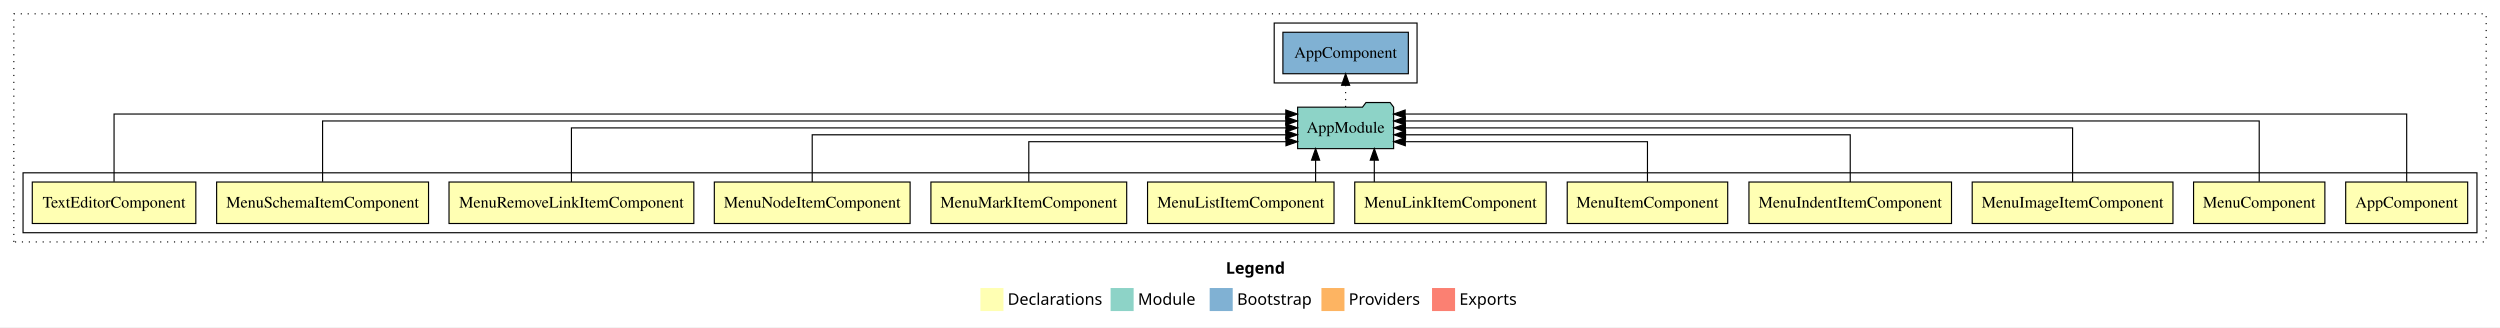
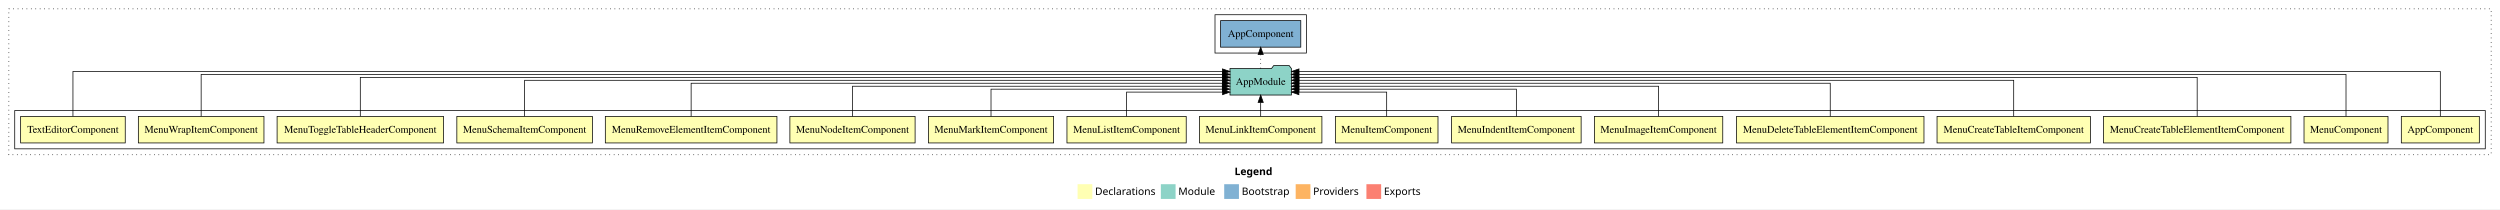
- <svg xmlns="http://www.w3.org/2000/svg" width="2170pt" height="284pt" viewBox="0.00 0.00 2170.00 284.00">
+ <svg xmlns="http://www.w3.org/2000/svg" width="3393pt" height="284pt" viewBox="0.00 0.00 3393.00 284.00">
  <g id="graph0" class="graph" transform="scale(1 1) rotate(0) translate(4 280)">
-     <polygon fill="white" stroke="transparent" points="-4,4 -4,-280 2166,-280 2166,4 -4,4" />
-     <text text-anchor="start" x="1060.01" y="-42.4" font-family="Times-12" font-weight="bold" font-size="14.00">Legend</text>
-     <polygon fill="#ffffb3" stroke="transparent" points="847,-10 847,-30 867,-30 867,-10 847,-10" />
-     <text text-anchor="start" x="870.63" y="-15.4" font-family="Times-12" font-size="14.00">  Declarations</text>
-     <polygon fill="#8dd3c7" stroke="transparent" points="960,-10 960,-30 980,-30 980,-10 960,-10" />
-     <text text-anchor="start" x="983.73" y="-15.4" font-family="Times-12" font-size="14.00">  Module</text>
-     <polygon fill="#80b1d3" stroke="transparent" points="1046,-10 1046,-30 1066,-30 1066,-10 1046,-10" />
-     <text text-anchor="start" x="1069.78" y="-15.4" font-family="Times-12" font-size="14.00">  Bootstrap</text>
-     <polygon fill="#fdb462" stroke="transparent" points="1143,-10 1143,-30 1163,-30 1163,-10 1143,-10" />
-     <text text-anchor="start" x="1166.67" y="-15.4" font-family="Times-12" font-size="14.00">  Providers</text>
-     <polygon fill="#fb8072" stroke="transparent" points="1239,-10 1239,-30 1259,-30 1259,-10 1239,-10" />
-     <text text-anchor="start" x="1262.73" y="-15.4" font-family="Times-12" font-size="14.00">  Exports</text>
+     <polygon fill="white" stroke="transparent" points="-4,4 -4,-280 3389,-280 3389,4 -4,4" />
+     <text text-anchor="start" x="1671.51" y="-42.4" font-family="Times-12" font-weight="bold" font-size="14.00">Legend</text>
+     <polygon fill="#ffffb3" stroke="transparent" points="1458.5,-10 1458.5,-30 1478.5,-30 1478.5,-10 1458.5,-10" />
+     <text text-anchor="start" x="1482.13" y="-15.4" font-family="Times-12" font-size="14.00">  Declarations</text>
+     <polygon fill="#8dd3c7" stroke="transparent" points="1571.5,-10 1571.5,-30 1591.5,-30 1591.5,-10 1571.5,-10" />
+     <text text-anchor="start" x="1595.23" y="-15.4" font-family="Times-12" font-size="14.00">  Module</text>
+     <polygon fill="#80b1d3" stroke="transparent" points="1657.5,-10 1657.5,-30 1677.5,-30 1677.5,-10 1657.5,-10" />
+     <text text-anchor="start" x="1681.28" y="-15.4" font-family="Times-12" font-size="14.00">  Bootstrap</text>
+     <polygon fill="#fdb462" stroke="transparent" points="1754.5,-10 1754.5,-30 1774.5,-30 1774.5,-10 1754.5,-10" />
+     <text text-anchor="start" x="1778.17" y="-15.4" font-family="Times-12" font-size="14.00">  Providers</text>
+     <polygon fill="#fb8072" stroke="transparent" points="1850.5,-10 1850.5,-30 1870.5,-30 1870.5,-10 1850.5,-10" />
+     <text text-anchor="start" x="1874.23" y="-15.4" font-family="Times-12" font-size="14.00">  Exports</text>
    <g id="clust1" class="cluster">
-       <polygon fill="none" stroke="black" stroke-dasharray="1,5" points="8,-70 8,-268 2154,-268 2154,-70 8,-70" />
+       <polygon fill="none" stroke="black" stroke-dasharray="1,5" points="8,-70 8,-268 3377,-268 3377,-70 8,-70" />
    </g>
    <g id="clust2" class="cluster">
-       <polygon fill="none" stroke="black" points="16,-78 16,-130 2146,-130 2146,-78 16,-78" />
+       <polygon fill="none" stroke="black" points="16,-78 16,-130 3369,-130 3369,-78 16,-78" />
    </g>
-     <g id="clust17" class="cluster">
-       <polygon fill="none" stroke="black" points="1102,-208 1102,-260 1226,-260 1226,-208 1102,-208" />
+     <g id="clust22" class="cluster">
+       <polygon fill="none" stroke="black" points="1645,-208 1645,-260 1769,-260 1769,-208 1645,-208" />
    </g>
    <g id="node1" class="node">
-       <polygon fill="#ffffb3" stroke="black" points="2137.94,-122 2032.06,-122 2032.06,-86 2137.94,-86 2137.94,-122" />
-       <text text-anchor="middle" x="2085" y="-99.8" font-family="Times,serif" font-size="14.00">AppComponent</text>
+       <polygon fill="#ffffb3" stroke="black" points="3360.94,-122 3255.06,-122 3255.06,-86 3360.94,-86 3360.94,-122" />
+       <text text-anchor="middle" x="3308" y="-99.8" font-family="Times,serif" font-size="14.00">AppComponent</text>
+     </g>
+     <g id="node18" class="node">
+       <polygon fill="#8dd3c7" stroke="black" points="1748.66,-187 1745.66,-191 1724.66,-191 1721.66,-187 1665.34,-187 1665.34,-151 1748.66,-151 1748.66,-187" />
+       <text text-anchor="middle" x="1707" y="-164.8" font-family="Times,serif" font-size="14.00">AppModule</text>
+     </g>
+     <g id="edge1" class="edge">
+       <path fill="none" stroke="black" d="M3308,-122.32C3308,-145.66 3308,-183 3308,-183 3308,-183 1759,-183 1759,-183" />
+       <polygon fill="black" stroke="black" points="1759,-179.5 1749,-183 1759,-186.5 1759,-179.5" />
+     </g>
+     <g id="node2" class="node">
+       <polygon fill="#ffffb3" stroke="black" points="3236.99,-122 3123.01,-122 3123.01,-86 3236.99,-86 3236.99,-122" />
+       <text text-anchor="middle" x="3180" y="-99.8" font-family="Times,serif" font-size="14.00">MenuComponent</text>
+     </g>
+     <g id="edge2" class="edge">
+       <path fill="none" stroke="black" d="M3180,-122.16C3180,-144.35 3180,-179 3180,-179 3180,-179 1758.71,-179 1758.71,-179" />
+       <polygon fill="black" stroke="black" points="1758.71,-175.5 1748.71,-179 1758.71,-182.5 1758.71,-175.5" />
+     </g>
+     <g id="node3" class="node">
+       <polygon fill="#ffffb3" stroke="black" points="3105.21,-122 2850.79,-122 2850.79,-86 3105.21,-86 3105.21,-122" />
+       <text text-anchor="middle" x="2978" y="-99.8" font-family="Times,serif" font-size="14.00">MenuCreateTableElementItemComponent</text>
+     </g>
+     <g id="edge3" class="edge">
+       <path fill="none" stroke="black" d="M2978,-122.28C2978,-143.32 2978,-175 2978,-175 2978,-175 1758.93,-175 1758.93,-175" />
+       <polygon fill="black" stroke="black" points="1758.93,-171.5 1748.93,-175 1758.93,-178.5 1758.93,-171.5" />
+     </g>
+     <g id="node4" class="node">
+       <polygon fill="#ffffb3" stroke="black" points="2833.05,-122 2624.95,-122 2624.95,-86 2833.05,-86 2833.05,-122" />
+       <text text-anchor="middle" x="2729" y="-99.8" font-family="Times,serif" font-size="14.00">MenuCreateTableItemComponent</text>
+     </g>
+     <g id="edge4" class="edge">
+       <path fill="none" stroke="black" d="M2729,-122.31C2729,-142.15 2729,-171 2729,-171 2729,-171 1758.97,-171 1758.97,-171" />
+       <polygon fill="black" stroke="black" points="1758.97,-167.5 1748.97,-171 1758.97,-174.5 1758.97,-167.5" />
+     </g>
+     <g id="node5" class="node">
+       <polygon fill="#ffffb3" stroke="black" points="2607.21,-122 2352.79,-122 2352.79,-86 2607.21,-86 2607.21,-122" />
+       <text text-anchor="middle" x="2480" y="-99.8" font-family="Times,serif" font-size="14.00">MenuDeleteTableElementItemComponent</text>
+     </g>
+     <g id="edge5" class="edge">
+       <path fill="none" stroke="black" d="M2480,-122.22C2480,-140.83 2480,-167 2480,-167 2480,-167 1758.83,-167 1758.83,-167" />
+       <polygon fill="black" stroke="black" points="1758.83,-163.5 1748.83,-167 1758.83,-170.5 1758.83,-163.5" />
+     </g>
+     <g id="node6" class="node">
+       <polygon fill="#ffffb3" stroke="black" points="2334.13,-122 2159.87,-122 2159.87,-86 2334.13,-86 2334.13,-122" />
+       <text text-anchor="middle" x="2247" y="-99.8" font-family="Times,serif" font-size="14.00">MenuImageItemComponent</text>
+     </g>
+     <g id="edge6" class="edge">
+       <path fill="none" stroke="black" d="M2247,-122.02C2247,-139.37 2247,-163 2247,-163 2247,-163 1758.92,-163 1758.92,-163" />
+       <polygon fill="black" stroke="black" points="1758.92,-159.5 1748.92,-163 1758.92,-166.5 1758.92,-159.5" />
+     </g>
+     <g id="node7" class="node">
+       <polygon fill="#ffffb3" stroke="black" points="2141.91,-122 1966.09,-122 1966.09,-86 2141.91,-86 2141.91,-122" />
+       <text text-anchor="middle" x="2054" y="-99.8" font-family="Times,serif" font-size="14.00">MenuIndentItemComponent</text>
+     </g>
+     <g id="edge7" class="edge">
+       <path fill="none" stroke="black" d="M2054,-122.01C2054,-138.05 2054,-159 2054,-159 2054,-159 1758.86,-159 1758.86,-159" />
+       <polygon fill="black" stroke="black" points="1758.86,-155.5 1748.86,-159 1758.86,-162.5 1758.86,-155.5" />
+     </g>
+     <g id="node8" class="node">
+       <polygon fill="#ffffb3" stroke="black" points="1947.65,-122 1808.35,-122 1808.35,-86 1947.65,-86 1947.65,-122" />
+       <text text-anchor="middle" x="1878" y="-99.8" font-family="Times,serif" font-size="14.00">MenuItemComponent</text>
+     </g>
+     <g id="edge8" class="edge">
+       <path fill="none" stroke="black" d="M1878,-122.12C1878,-136.78 1878,-155 1878,-155 1878,-155 1758.83,-155 1758.83,-155" />
+       <polygon fill="black" stroke="black" points="1758.83,-151.5 1748.83,-155 1758.83,-158.5 1758.83,-151.5" />
+     </g>
+     <g id="node9" class="node">
+       <polygon fill="#ffffb3" stroke="black" points="1790.09,-122 1623.91,-122 1623.91,-86 1790.09,-86 1790.09,-122" />
+       <text text-anchor="middle" x="1707" y="-99.8" font-family="Times,serif" font-size="14.00">MenuLinkItemComponent</text>
+     </g>
+     <g id="edge9" class="edge">
+       <path fill="none" stroke="black" d="M1707,-122.11C1707,-122.11 1707,-140.99 1707,-140.99" />
+       <polygon fill="black" stroke="black" points="1703.5,-140.99 1707,-150.99 1710.5,-140.99 1703.5,-140.99" />
+     </g>
+     <g id="node10" class="node">
+       <polygon fill="#ffffb3" stroke="black" points="1605.93,-122 1444.07,-122 1444.07,-86 1605.93,-86 1605.93,-122" />
+       <text text-anchor="middle" x="1525" y="-99.8" font-family="Times,serif" font-size="14.00">MenuListItemComponent</text>
+     </g>
+     <g id="edge10" class="edge">
+       <path fill="none" stroke="black" d="M1525,-122.12C1525,-136.78 1525,-155 1525,-155 1525,-155 1655.25,-155 1655.25,-155" />
+       <polygon fill="black" stroke="black" points="1655.25,-158.5 1665.25,-155 1655.25,-151.5 1655.25,-158.5" />
+     </g>
+     <g id="node11" class="node">
+       <polygon fill="#ffffb3" stroke="black" points="1425.97,-122 1256.03,-122 1256.03,-86 1425.97,-86 1425.97,-122" />
+       <text text-anchor="middle" x="1341" y="-99.8" font-family="Times,serif" font-size="14.00">MenuMarkItemComponent</text>
+     </g>
+     <g id="edge11" class="edge">
+       <path fill="none" stroke="black" d="M1341,-122.01C1341,-138.05 1341,-159 1341,-159 1341,-159 1655.02,-159 1655.02,-159" />
+       <polygon fill="black" stroke="black" points="1655.02,-162.5 1665.02,-159 1655.02,-155.5 1655.02,-162.5" />
+     </g>
+     <g id="node12" class="node">
+       <polygon fill="#ffffb3" stroke="black" points="1237.97,-122 1068.03,-122 1068.03,-86 1237.97,-86 1237.97,-122" />
+       <text text-anchor="middle" x="1153" y="-99.8" font-family="Times,serif" font-size="14.00">MenuNodeItemComponent</text>
+     </g>
+     <g id="edge12" class="edge">
+       <path fill="none" stroke="black" d="M1153,-122.02C1153,-139.37 1153,-163 1153,-163 1153,-163 1654.91,-163 1654.91,-163" />
+       <polygon fill="black" stroke="black" points="1654.91,-166.5 1664.91,-163 1654.91,-159.5 1654.91,-166.5" />
    </g>
    <g id="node13" class="node">
-       <polygon fill="#8dd3c7" stroke="black" points="1205.66,-187 1202.66,-191 1181.66,-191 1178.66,-187 1122.34,-187 1122.34,-151 1205.66,-151 1205.66,-187" />
-       <text text-anchor="middle" x="1164" y="-164.8" font-family="Times,serif" font-size="14.00">AppModule</text>
+       <polygon fill="#ffffb3" stroke="black" points="1050.46,-122 817.54,-122 817.54,-86 1050.46,-86 1050.46,-122" />
+       <text text-anchor="middle" x="934" y="-99.8" font-family="Times,serif" font-size="14.00">MenuRemoveElementItemComponent</text>
    </g>
-     <g id="edge1" class="edge">
-       <path fill="none" stroke="black" d="M2085,-122.25C2085,-145.02 2085,-181 2085,-181 2085,-181 1215.66,-181 1215.66,-181" />
-       <polygon fill="black" stroke="black" points="1215.66,-177.5 1205.66,-181 1215.66,-184.5 1215.66,-177.5" />
+     <g id="edge13" class="edge">
+       <path fill="none" stroke="black" d="M934,-122.22C934,-140.83 934,-167 934,-167 934,-167 1655.17,-167 1655.17,-167" />
+       <polygon fill="black" stroke="black" points="1655.17,-170.5 1665.17,-167 1655.17,-163.5 1655.17,-170.5" />
    </g>
-     <g id="node2" class="node">
-       <polygon fill="#ffffb3" stroke="black" points="2013.99,-122 1900.01,-122 1900.01,-86 2013.99,-86 2013.99,-122" />
-       <text text-anchor="middle" x="1957" y="-99.8" font-family="Times,serif" font-size="14.00">MenuComponent</text>
+     <g id="node14" class="node">
+       <polygon fill="#ffffb3" stroke="black" points="799.97,-122 616.03,-122 616.03,-86 799.97,-86 799.97,-122" />
+       <text text-anchor="middle" x="708" y="-99.8" font-family="Times,serif" font-size="14.00">MenuSchemaItemComponent</text>
    </g>
-     <g id="edge2" class="edge">
-       <path fill="none" stroke="black" d="M1957,-122.28C1957,-143.32 1957,-175 1957,-175 1957,-175 1215.8,-175 1215.8,-175" />
-       <polygon fill="black" stroke="black" points="1215.8,-171.5 1205.8,-175 1215.8,-178.5 1215.8,-171.5" />
+     <g id="edge14" class="edge">
+       <path fill="none" stroke="black" d="M708,-122.31C708,-142.15 708,-171 708,-171 708,-171 1655.03,-171 1655.03,-171" />
+       <polygon fill="black" stroke="black" points="1655.03,-174.5 1665.03,-171 1655.03,-167.5 1655.03,-174.5" />
    </g>
-     <g id="node3" class="node">
-       <polygon fill="#ffffb3" stroke="black" points="1882.13,-122 1707.87,-122 1707.87,-86 1882.13,-86 1882.13,-122" />
-       <text text-anchor="middle" x="1795" y="-99.8" font-family="Times,serif" font-size="14.00">MenuImageItemComponent</text>
+     <g id="node15" class="node">
+       <polygon fill="#ffffb3" stroke="black" points="597.93,-122 372.07,-122 372.07,-86 597.93,-86 597.93,-122" />
+       <text text-anchor="middle" x="485" y="-99.8" font-family="Times,serif" font-size="14.00">MenuToggleTableHeaderComponent</text>
    </g>
-     <g id="edge3" class="edge">
-       <path fill="none" stroke="black" d="M1795,-122.11C1795,-141.34 1795,-169 1795,-169 1795,-169 1215.89,-169 1215.89,-169" />
-       <polygon fill="black" stroke="black" points="1215.89,-165.5 1205.89,-169 1215.89,-172.5 1215.89,-165.5" />
+     <g id="edge15" class="edge">
+       <path fill="none" stroke="black" d="M485,-122.28C485,-143.32 485,-175 485,-175 485,-175 1655.29,-175 1655.29,-175" />
+       <polygon fill="black" stroke="black" points="1655.29,-178.5 1665.29,-175 1655.29,-171.5 1655.29,-178.5" />
    </g>
-     <g id="node4" class="node">
-       <polygon fill="#ffffb3" stroke="black" points="1689.91,-122 1514.09,-122 1514.09,-86 1689.91,-86 1689.91,-122" />
-       <text text-anchor="middle" x="1602" y="-99.8" font-family="Times,serif" font-size="14.00">MenuIndentItemComponent</text>
+     <g id="node16" class="node">
+       <polygon fill="#ffffb3" stroke="black" points="354.24,-122 183.76,-122 183.76,-86 354.24,-86 354.24,-122" />
+       <text text-anchor="middle" x="269" y="-99.8" font-family="Times,serif" font-size="14.00">MenuWrapItemComponent</text>
    </g>
-     <g id="edge4" class="edge">
-       <path fill="none" stroke="black" d="M1602,-122.02C1602,-139.37 1602,-163 1602,-163 1602,-163 1216,-163 1216,-163" />
-       <polygon fill="black" stroke="black" points="1216,-159.5 1206,-163 1216,-166.5 1216,-159.5" />
+     <g id="edge16" class="edge">
+       <path fill="none" stroke="black" d="M269,-122.16C269,-144.35 269,-179 269,-179 269,-179 1655.13,-179 1655.13,-179" />
+       <polygon fill="black" stroke="black" points="1655.13,-182.5 1665.13,-179 1655.13,-175.5 1655.13,-182.5" />
    </g>
-     <g id="node5" class="node">
-       <polygon fill="#ffffb3" stroke="black" points="1495.65,-122 1356.35,-122 1356.35,-86 1495.65,-86 1495.65,-122" />
-       <text text-anchor="middle" x="1426" y="-99.8" font-family="Times,serif" font-size="14.00">MenuItemComponent</text>
-     </g>
-     <g id="edge5" class="edge">
-       <path fill="none" stroke="black" d="M1426,-122.24C1426,-137.57 1426,-157 1426,-157 1426,-157 1215.8,-157 1215.8,-157" />
-       <polygon fill="black" stroke="black" points="1215.8,-153.5 1205.8,-157 1215.8,-160.5 1215.8,-153.5" />
-     </g>
-     <g id="node6" class="node">
-       <polygon fill="#ffffb3" stroke="black" points="1338.09,-122 1171.91,-122 1171.91,-86 1338.09,-86 1338.09,-122" />
-       <text text-anchor="middle" x="1255" y="-99.8" font-family="Times,serif" font-size="14.00">MenuLinkItemComponent</text>
-     </g>
-     <g id="edge6" class="edge">
-       <path fill="none" stroke="black" d="M1188.89,-122.11C1188.89,-122.11 1188.89,-140.99 1188.89,-140.99" />
-       <polygon fill="black" stroke="black" points="1185.39,-140.99 1188.89,-150.99 1192.39,-140.99 1185.39,-140.99" />
-     </g>
-     <g id="node7" class="node">
-       <polygon fill="#ffffb3" stroke="black" points="1153.93,-122 992.07,-122 992.07,-86 1153.93,-86 1153.93,-122" />
-       <text text-anchor="middle" x="1073" y="-99.8" font-family="Times,serif" font-size="14.00">MenuListItemComponent</text>
-     </g>
-     <g id="edge7" class="edge">
-       <path fill="none" stroke="black" d="M1137.94,-122.11C1137.94,-122.11 1137.94,-140.99 1137.94,-140.99" />
-       <polygon fill="black" stroke="black" points="1134.44,-140.99 1137.94,-150.99 1141.44,-140.99 1134.44,-140.99" />
-     </g>
-     <g id="node8" class="node">
-       <polygon fill="#ffffb3" stroke="black" points="973.97,-122 804.03,-122 804.03,-86 973.97,-86 973.97,-122" />
-       <text text-anchor="middle" x="889" y="-99.8" font-family="Times,serif" font-size="14.00">MenuMarkItemComponent</text>
-     </g>
-     <g id="edge8" class="edge">
-       <path fill="none" stroke="black" d="M889,-122.24C889,-137.57 889,-157 889,-157 889,-157 1112.23,-157 1112.23,-157" />
-       <polygon fill="black" stroke="black" points="1112.23,-160.5 1122.23,-157 1112.23,-153.5 1112.23,-160.5" />
-     </g>
-     <g id="node9" class="node">
-       <polygon fill="#ffffb3" stroke="black" points="785.97,-122 616.03,-122 616.03,-86 785.97,-86 785.97,-122" />
-       <text text-anchor="middle" x="701" y="-99.8" font-family="Times,serif" font-size="14.00">MenuNodeItemComponent</text>
-     </g>
-     <g id="edge9" class="edge">
-       <path fill="none" stroke="black" d="M701,-122.02C701,-139.37 701,-163 701,-163 701,-163 1112.1,-163 1112.1,-163" />
-       <polygon fill="black" stroke="black" points="1112.1,-166.5 1122.1,-163 1112.1,-159.5 1112.1,-166.5" />
-     </g>
-     <g id="node10" class="node">
-       <polygon fill="#ffffb3" stroke="black" points="598.25,-122 385.75,-122 385.75,-86 598.25,-86 598.25,-122" />
-       <text text-anchor="middle" x="492" y="-99.8" font-family="Times,serif" font-size="14.00">MenuRemoveLinkItemComponent</text>
-     </g>
-     <g id="edge10" class="edge">
-       <path fill="none" stroke="black" d="M492,-122.11C492,-141.34 492,-169 492,-169 492,-169 1112.22,-169 1112.22,-169" />
-       <polygon fill="black" stroke="black" points="1112.22,-172.5 1122.22,-169 1112.22,-165.5 1112.22,-172.5" />
-     </g>
-     <g id="node11" class="node">
-       <polygon fill="#ffffb3" stroke="black" points="367.97,-122 184.03,-122 184.03,-86 367.97,-86 367.97,-122" />
-       <text text-anchor="middle" x="276" y="-99.8" font-family="Times,serif" font-size="14.00">MenuSchemaItemComponent</text>
-     </g>
-     <g id="edge11" class="edge">
-       <path fill="none" stroke="black" d="M276,-122.28C276,-143.32 276,-175 276,-175 276,-175 1112.06,-175 1112.06,-175" />
-       <polygon fill="black" stroke="black" points="1112.06,-178.5 1122.06,-175 1112.06,-171.5 1112.06,-178.5" />
-     </g>
-     <g id="node12" class="node">
+     <g id="node17" class="node">
      <polygon fill="#ffffb3" stroke="black" points="165.98,-122 24.02,-122 24.02,-86 165.98,-86 165.98,-122" />
      <text text-anchor="middle" x="95" y="-99.8" font-family="Times,serif" font-size="14.00">TextEditorComponent</text>
    </g>
-     <g id="edge12" class="edge">
-       <path fill="none" stroke="black" d="M95,-122.25C95,-145.02 95,-181 95,-181 95,-181 1112.09,-181 1112.09,-181" />
-       <polygon fill="black" stroke="black" points="1112.09,-184.5 1122.09,-181 1112.09,-177.5 1112.09,-184.5" />
+     <g id="edge17" class="edge">
+       <path fill="none" stroke="black" d="M95,-122.32C95,-145.66 95,-183 95,-183 95,-183 1655.12,-183 1655.12,-183" />
+       <polygon fill="black" stroke="black" points="1655.12,-186.5 1665.12,-183 1655.12,-179.5 1655.12,-186.5" />
    </g>
-     <g id="node14" class="node">
-       <polygon fill="#80b1d3" stroke="black" points="1218.44,-252 1109.56,-252 1109.56,-216 1218.44,-216 1218.44,-252" />
-       <text text-anchor="middle" x="1164" y="-229.8" font-family="Times,serif" font-size="14.00">AppComponent </text>
+     <g id="node19" class="node">
+       <polygon fill="#80b1d3" stroke="black" points="1761.44,-252 1652.56,-252 1652.56,-216 1761.44,-216 1761.44,-252" />
+       <text text-anchor="middle" x="1707" y="-229.8" font-family="Times,serif" font-size="14.00">AppComponent </text>
    </g>
-     <g id="edge13" class="edge">
-       <path fill="none" stroke="black" stroke-dasharray="1,5" d="M1164,-187.11C1164,-187.11 1164,-205.99 1164,-205.99" />
-       <polygon fill="black" stroke="black" points="1160.5,-205.99 1164,-215.99 1167.5,-205.99 1160.5,-205.99" />
+     <g id="edge18" class="edge">
+       <path fill="none" stroke="black" stroke-dasharray="1,5" d="M1707,-187.11C1707,-187.11 1707,-205.99 1707,-205.99" />
+       <polygon fill="black" stroke="black" points="1703.5,-205.99 1707,-215.99 1710.5,-205.99 1703.5,-205.99" />
    </g>
  </g>
</svg>
